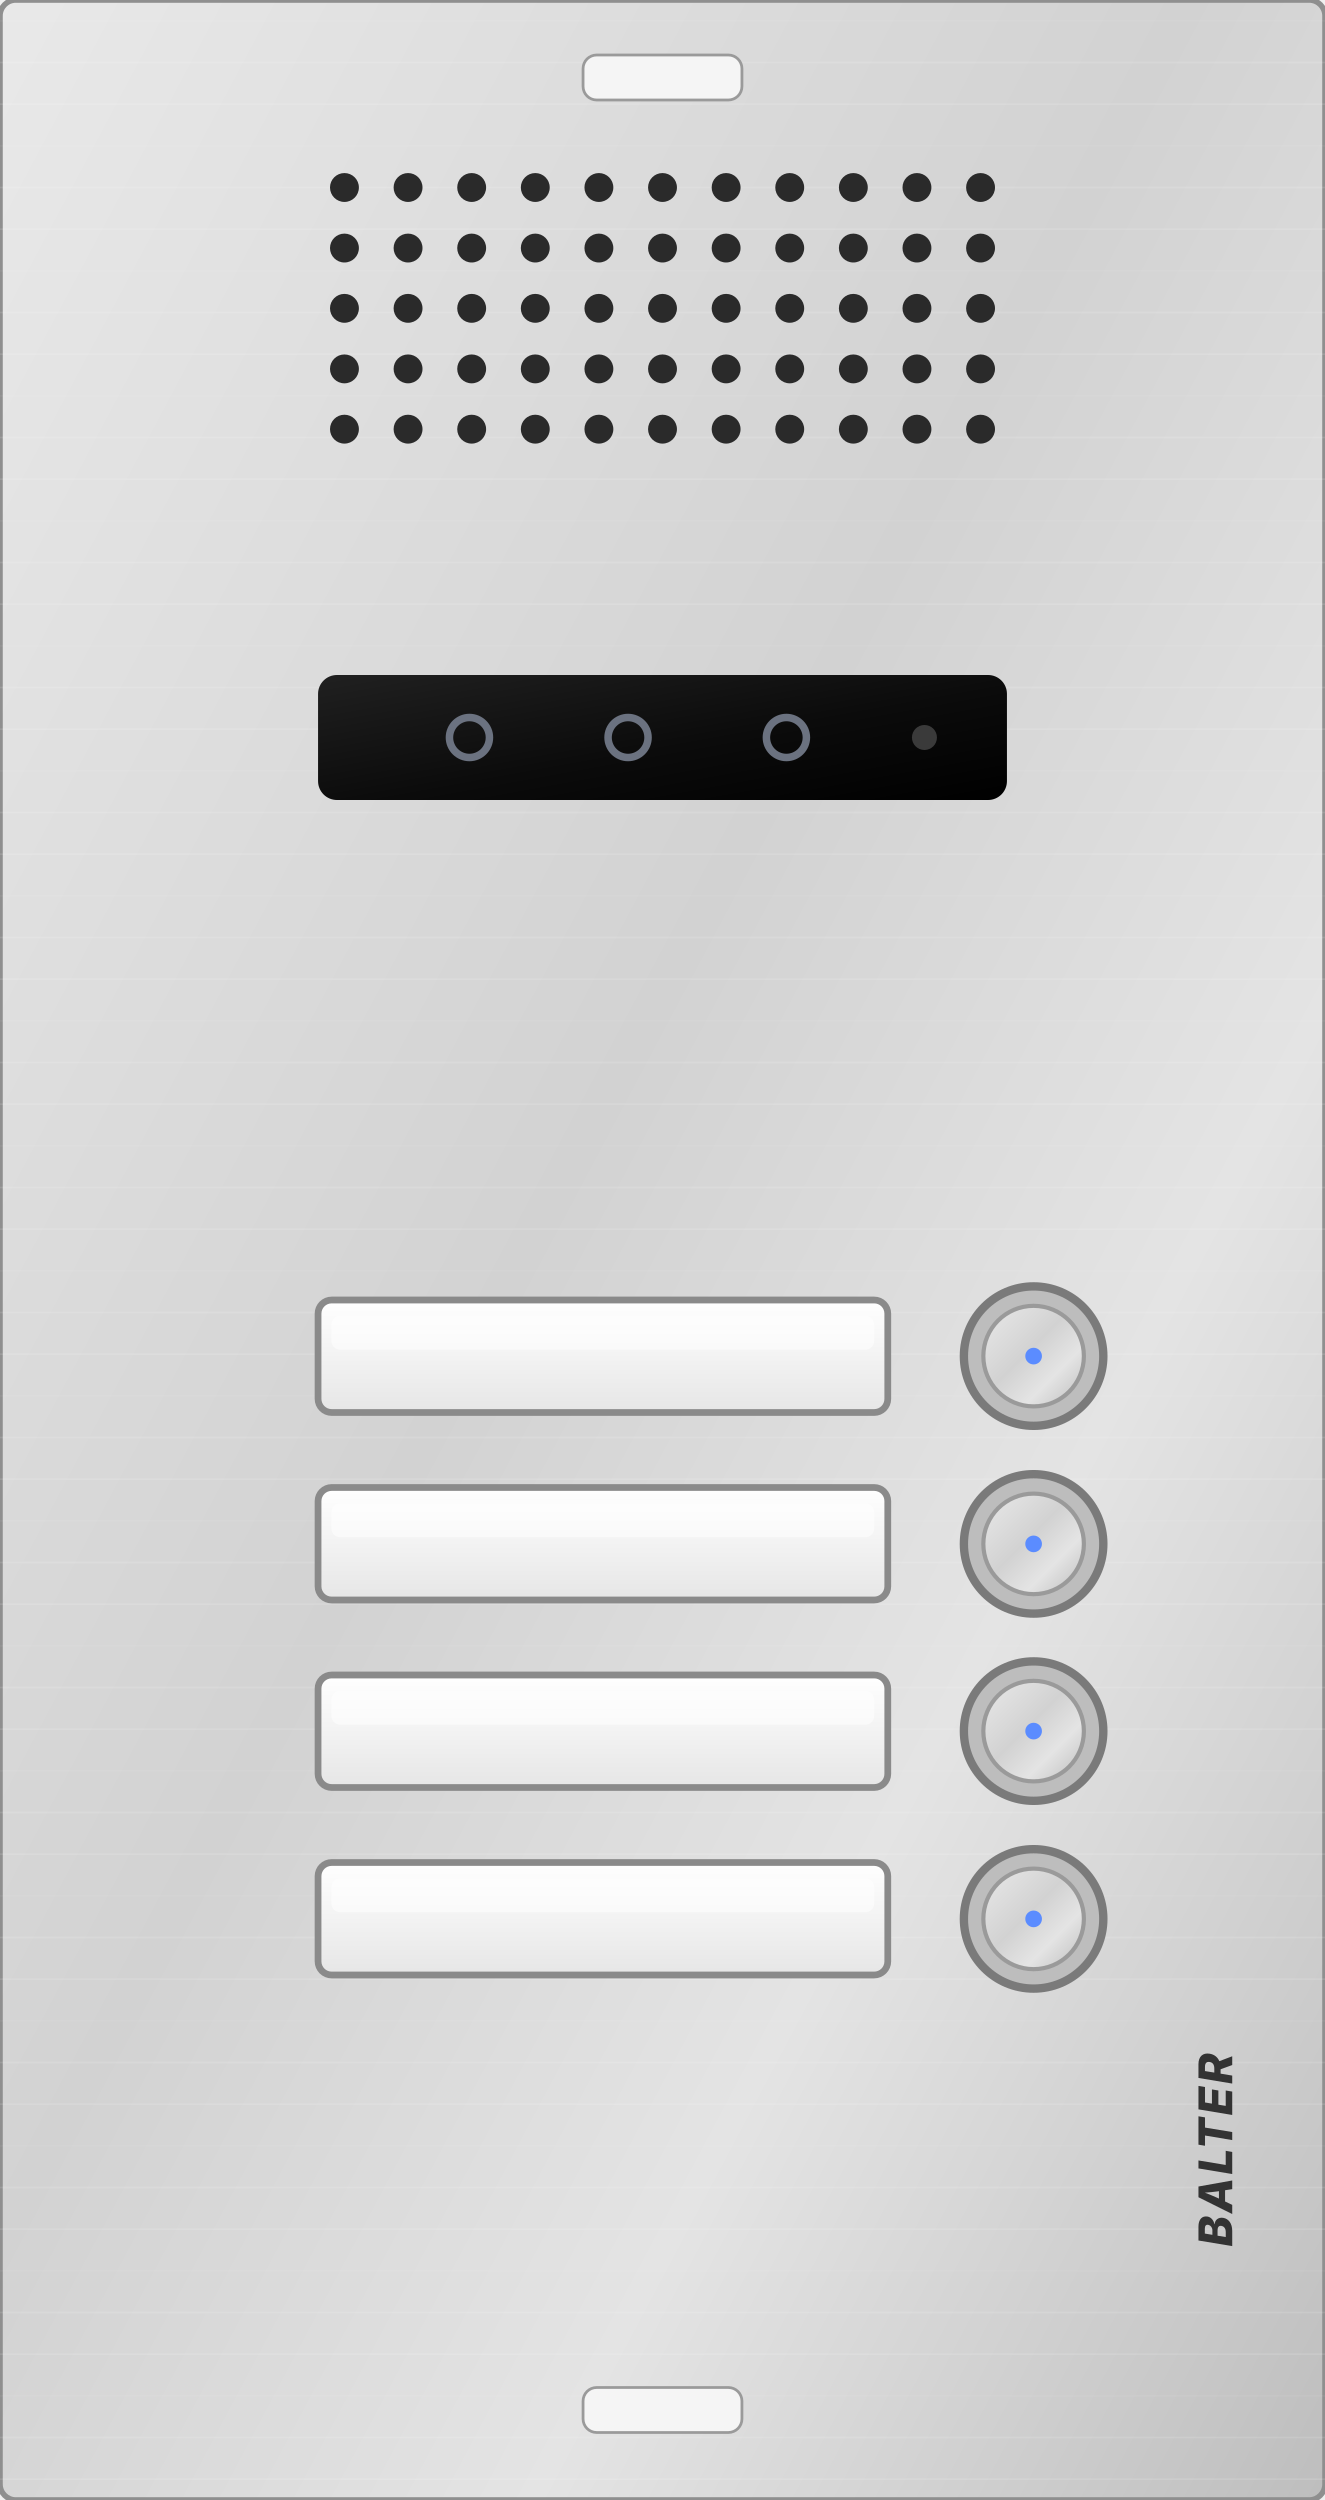
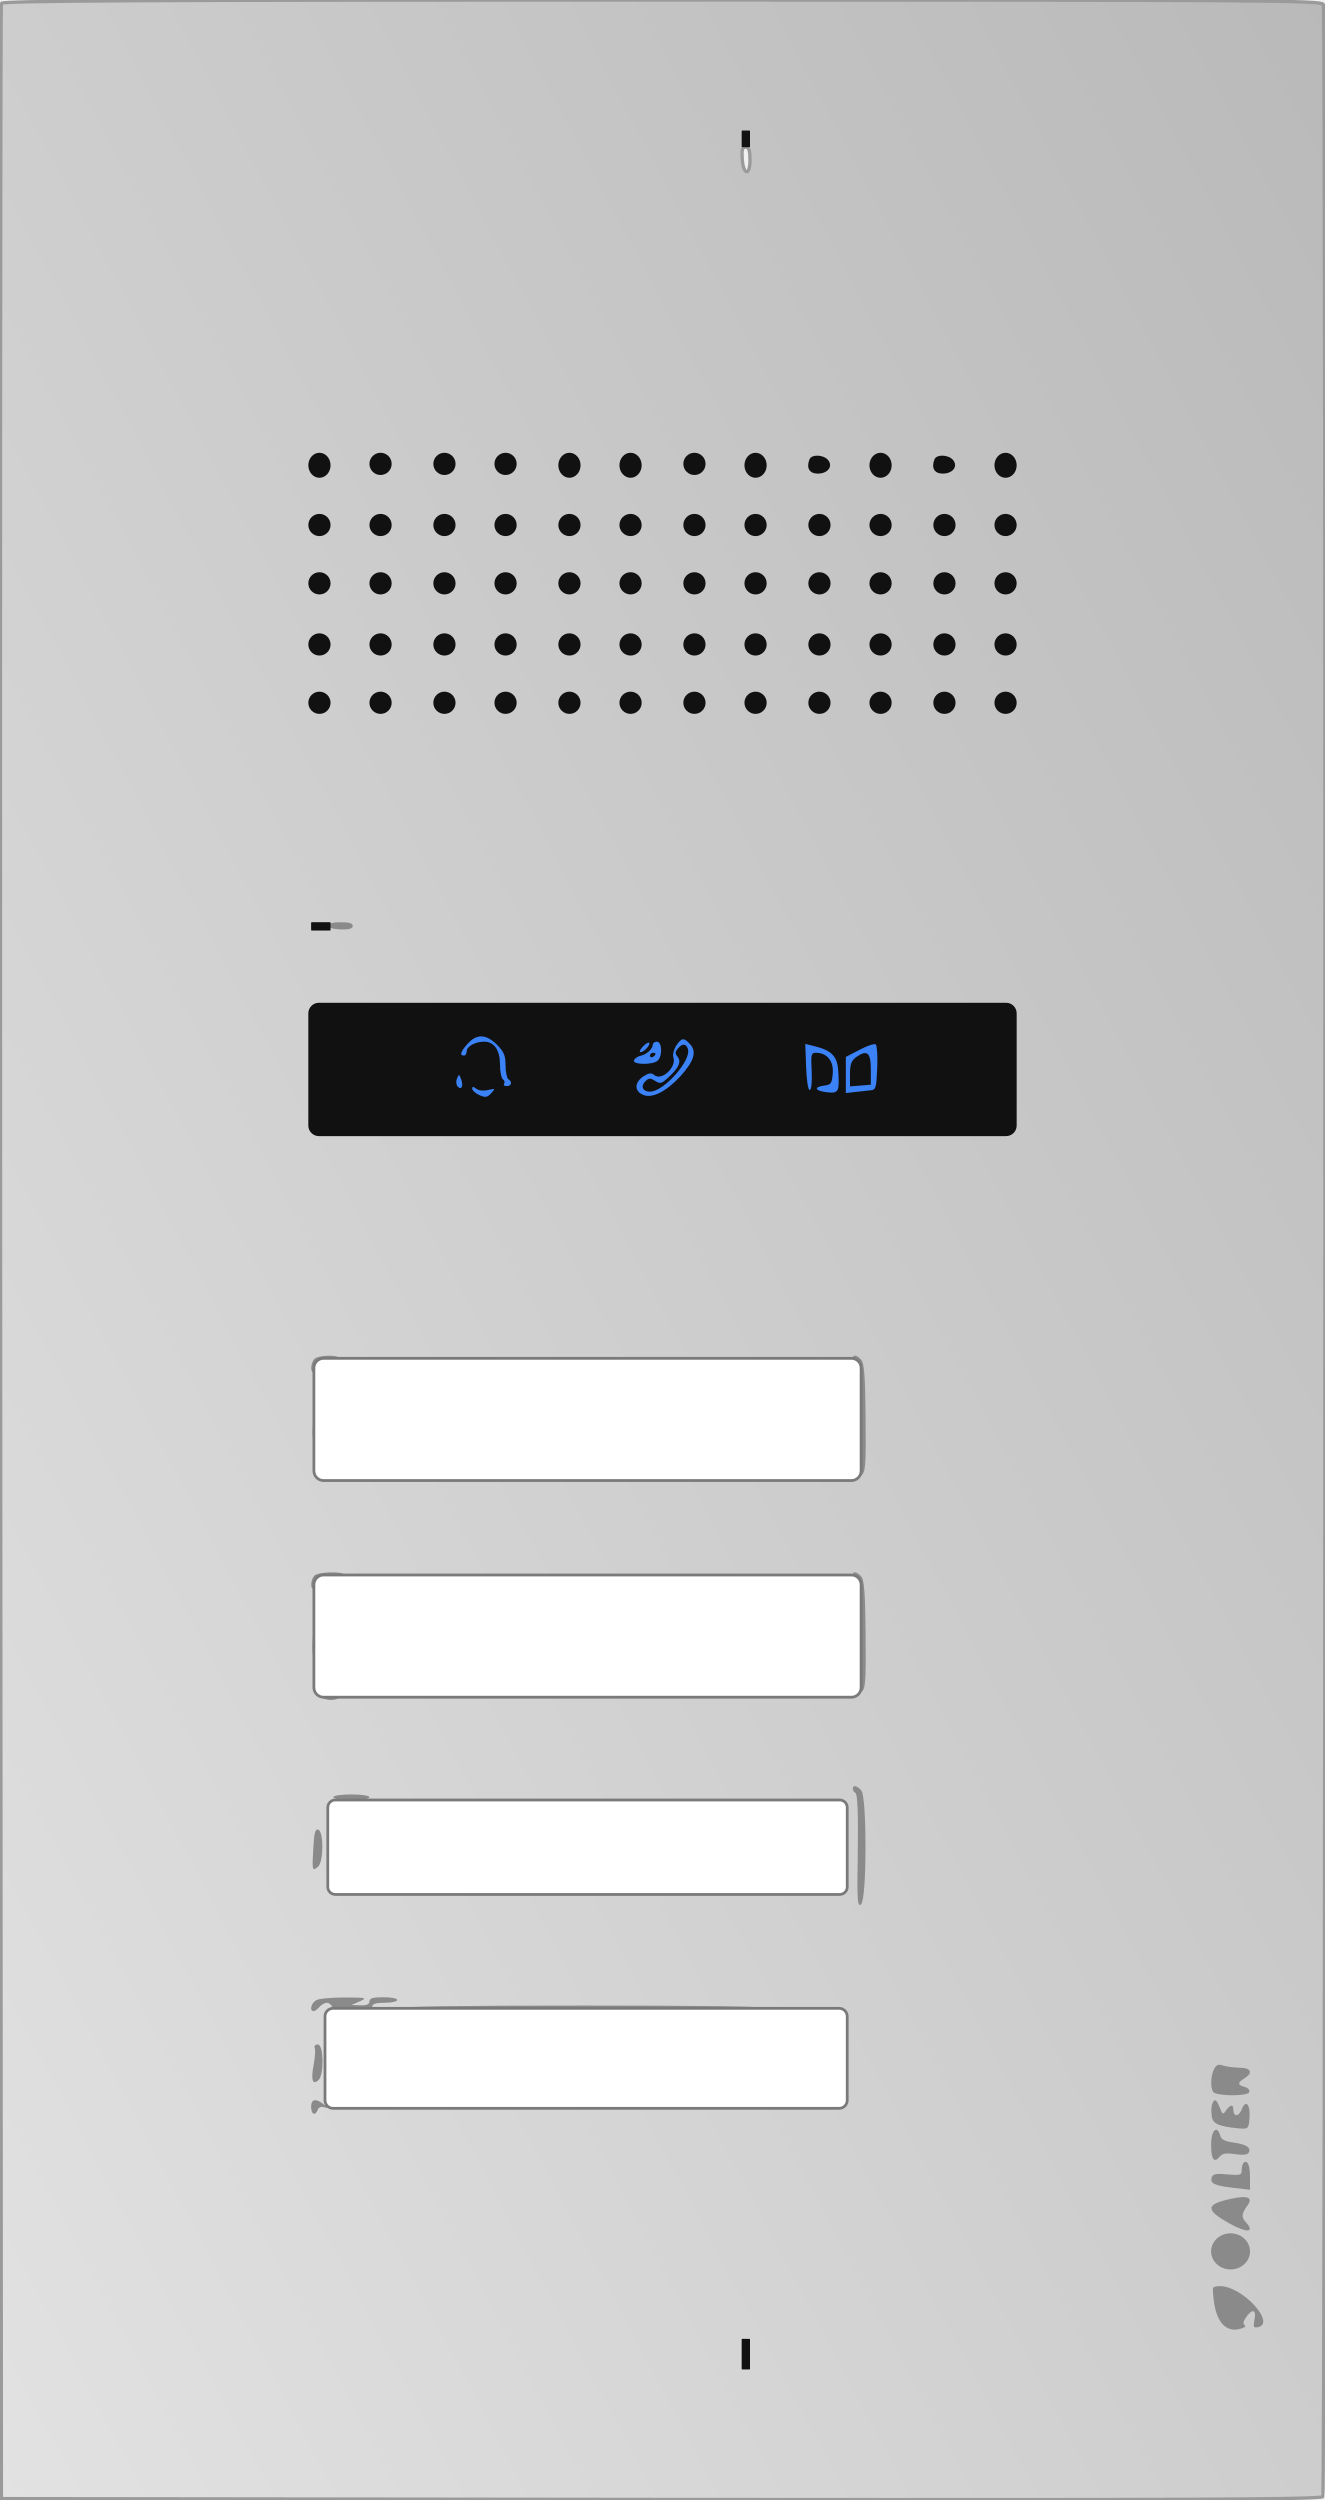
- <svg xmlns="http://www.w3.org/2000/svg" viewBox="0 0 477 900" role="img" aria-label="EVO-HD-4FAM-AUDIO · Audio-Türstation, 4 Klingeltaster (Illustration)">
+ <svg xmlns="http://www.w3.org/2000/svg" viewBox="0 0 477 900" width="477" height="900" role="img" aria-label="EVO-HD-4FAM-AUDIO · Audio-Türstation, 4 Klingeltaster (Illustration)">
  <defs>
    <linearGradient id="steel" x1="0" y1="0" x2="1" y2="1">
-       <stop offset="0" stop-color="#e9e9e9" />
-       <stop offset=".45" stop-color="#d2d2d2" />
-       <stop offset=".7" stop-color="#e4e4e4" />
-       <stop offset="1" stop-color="#bdbdbd" />
-     </linearGradient>
-     <linearGradient id="dark" x1="0" y1="0" x2="1" y2="1">
-       <stop offset="0" stop-color="#3a3a3a" />
-       <stop offset=".5" stop-color="#262626" />
-       <stop offset="1" stop-color="#1a1a1a" />
-     </linearGradient>
-     <linearGradient id="glass" x1="0" y1="0" x2="1" y2="1">
-       <stop offset="0" stop-color="#202020" />
-       <stop offset=".55" stop-color="#0b0b0b" />
-       <stop offset="1" stop-color="#000" />
+       <stop offset="0" stop-color="#e2e2e2" />
+       <stop offset=".5" stop-color="#cdcdcd" />
+       <stop offset="1" stop-color="#b9b9b9" />
    </linearGradient>
    <linearGradient id="white" x1="0" y1="0" x2="0" y2="1">
      <stop offset="0" stop-color="#ffffff" />
-       <stop offset="1" stop-color="#ededed" />
+       <stop offset="1" stop-color="#f0f0f0" />
    </linearGradient>
-     <linearGradient id="screen" x1="0" y1="0" x2="1" y2="1">
-       <stop offset="0" stop-color="#2a2a2a" />
-       <stop offset=".6" stop-color="#121212" />
-       <stop offset="1" stop-color="#050505" />
-     </linearGradient>
-     <radialGradient id="lens" cx=".4" cy=".35" r=".7">
-       <stop offset="0" stop-color="#5a6b80" />
-       <stop offset=".35" stop-color="#1b2330" />
-       <stop offset="1" stop-color="#000" />
-     </radialGradient>
-     <linearGradient id="plate" x1="0" y1="0" x2="0" y2="1">
-       <stop offset="0" stop-color="#ffffff" />
-       <stop offset="1" stop-color="#e6e6e6" />
+     <linearGradient id="black" x1="0" y1="0" x2="1" y2="1">
+       <stop offset="0" stop-color="#2e2e2e" />
+       <stop offset="1" stop-color="#161616" />
    </linearGradient>
  </defs>
-   <rect x="0.0" y="0.0" width="477.0" height="900.0" rx="5.7" fill="url(#steel)" stroke="#8f8f8f" stroke-width="2" />
-   <path d="M0 7.5H477" fill="none" stroke="#ffffff" stroke-width="0.6" stroke-linecap="round" stroke-linejoin="round" opacity="0.048" />
-   <path d="M0 22.5H477" fill="none" stroke="#ffffff" stroke-width="0.6" stroke-linecap="round" stroke-linejoin="round" opacity="0.12" />
-   <path d="M0 37.5H477" fill="none" stroke="#ffffff" stroke-width="0.6" stroke-linecap="round" stroke-linejoin="round" opacity="0.12" />
-   <path d="M0 52.5H477" fill="none" stroke="#ffffff" stroke-width="0.6" stroke-linecap="round" stroke-linejoin="round" opacity="0.048" />
-   <path d="M0 67.5H477" fill="none" stroke="#ffffff" stroke-width="0.6" stroke-linecap="round" stroke-linejoin="round" opacity="0.12" />
-   <path d="M0 82.5H477" fill="none" stroke="#ffffff" stroke-width="0.6" stroke-linecap="round" stroke-linejoin="round" opacity="0.12" />
-   <path d="M0 97.5H477" fill="none" stroke="#ffffff" stroke-width="0.6" stroke-linecap="round" stroke-linejoin="round" opacity="0.048" />
-   <path d="M0 112.5H477" fill="none" stroke="#ffffff" stroke-width="0.6" stroke-linecap="round" stroke-linejoin="round" opacity="0.12" />
-   <path d="M0 127.5H477" fill="none" stroke="#ffffff" stroke-width="0.6" stroke-linecap="round" stroke-linejoin="round" opacity="0.12" />
-   <path d="M0 142.5H477" fill="none" stroke="#ffffff" stroke-width="0.6" stroke-linecap="round" stroke-linejoin="round" opacity="0.048" />
-   <path d="M0 157.5H477" fill="none" stroke="#ffffff" stroke-width="0.6" stroke-linecap="round" stroke-linejoin="round" opacity="0.12" />
-   <path d="M0 172.5H477" fill="none" stroke="#ffffff" stroke-width="0.6" stroke-linecap="round" stroke-linejoin="round" opacity="0.12" />
-   <path d="M0 187.5H477" fill="none" stroke="#ffffff" stroke-width="0.6" stroke-linecap="round" stroke-linejoin="round" opacity="0.048" />
-   <path d="M0 202.5H477" fill="none" stroke="#ffffff" stroke-width="0.6" stroke-linecap="round" stroke-linejoin="round" opacity="0.12" />
-   <path d="M0 217.5H477" fill="none" stroke="#ffffff" stroke-width="0.6" stroke-linecap="round" stroke-linejoin="round" opacity="0.12" />
-   <path d="M0 232.5H477" fill="none" stroke="#ffffff" stroke-width="0.6" stroke-linecap="round" stroke-linejoin="round" opacity="0.048" />
-   <path d="M0 247.5H477" fill="none" stroke="#ffffff" stroke-width="0.6" stroke-linecap="round" stroke-linejoin="round" opacity="0.12" />
-   <path d="M0 262.5H477" fill="none" stroke="#ffffff" stroke-width="0.6" stroke-linecap="round" stroke-linejoin="round" opacity="0.12" />
-   <path d="M0 277.5H477" fill="none" stroke="#ffffff" stroke-width="0.6" stroke-linecap="round" stroke-linejoin="round" opacity="0.048" />
-   <path d="M0 292.5H477" fill="none" stroke="#ffffff" stroke-width="0.6" stroke-linecap="round" stroke-linejoin="round" opacity="0.12" />
-   <path d="M0 307.5H477" fill="none" stroke="#ffffff" stroke-width="0.6" stroke-linecap="round" stroke-linejoin="round" opacity="0.12" />
-   <path d="M0 322.5H477" fill="none" stroke="#ffffff" stroke-width="0.6" stroke-linecap="round" stroke-linejoin="round" opacity="0.048" />
-   <path d="M0 337.5H477" fill="none" stroke="#ffffff" stroke-width="0.6" stroke-linecap="round" stroke-linejoin="round" opacity="0.12" />
-   <path d="M0 352.5H477" fill="none" stroke="#ffffff" stroke-width="0.6" stroke-linecap="round" stroke-linejoin="round" opacity="0.12" />
-   <path d="M0 367.5H477" fill="none" stroke="#ffffff" stroke-width="0.6" stroke-linecap="round" stroke-linejoin="round" opacity="0.048" />
-   <path d="M0 382.5H477" fill="none" stroke="#ffffff" stroke-width="0.6" stroke-linecap="round" stroke-linejoin="round" opacity="0.12" />
-   <path d="M0 397.5H477" fill="none" stroke="#ffffff" stroke-width="0.6" stroke-linecap="round" stroke-linejoin="round" opacity="0.12" />
-   <path d="M0 412.5H477" fill="none" stroke="#ffffff" stroke-width="0.6" stroke-linecap="round" stroke-linejoin="round" opacity="0.048" />
-   <path d="M0 427.5H477" fill="none" stroke="#ffffff" stroke-width="0.6" stroke-linecap="round" stroke-linejoin="round" opacity="0.12" />
-   <path d="M0 442.5H477" fill="none" stroke="#ffffff" stroke-width="0.6" stroke-linecap="round" stroke-linejoin="round" opacity="0.12" />
-   <path d="M0 457.5H477" fill="none" stroke="#ffffff" stroke-width="0.6" stroke-linecap="round" stroke-linejoin="round" opacity="0.048" />
-   <path d="M0 472.5H477" fill="none" stroke="#ffffff" stroke-width="0.6" stroke-linecap="round" stroke-linejoin="round" opacity="0.12" />
-   <path d="M0 487.5H477" fill="none" stroke="#ffffff" stroke-width="0.6" stroke-linecap="round" stroke-linejoin="round" opacity="0.12" />
-   <path d="M0 502.5H477" fill="none" stroke="#ffffff" stroke-width="0.6" stroke-linecap="round" stroke-linejoin="round" opacity="0.048" />
-   <path d="M0 517.5H477" fill="none" stroke="#ffffff" stroke-width="0.6" stroke-linecap="round" stroke-linejoin="round" opacity="0.12" />
-   <path d="M0 532.5H477" fill="none" stroke="#ffffff" stroke-width="0.6" stroke-linecap="round" stroke-linejoin="round" opacity="0.12" />
-   <path d="M0 547.5H477" fill="none" stroke="#ffffff" stroke-width="0.6" stroke-linecap="round" stroke-linejoin="round" opacity="0.048" />
-   <path d="M0 562.5H477" fill="none" stroke="#ffffff" stroke-width="0.6" stroke-linecap="round" stroke-linejoin="round" opacity="0.12" />
-   <path d="M0 577.5H477" fill="none" stroke="#ffffff" stroke-width="0.6" stroke-linecap="round" stroke-linejoin="round" opacity="0.12" />
-   <path d="M0 592.5H477" fill="none" stroke="#ffffff" stroke-width="0.6" stroke-linecap="round" stroke-linejoin="round" opacity="0.048" />
-   <path d="M0 607.5H477" fill="none" stroke="#ffffff" stroke-width="0.6" stroke-linecap="round" stroke-linejoin="round" opacity="0.12" />
-   <path d="M0 622.5H477" fill="none" stroke="#ffffff" stroke-width="0.6" stroke-linecap="round" stroke-linejoin="round" opacity="0.12" />
-   <path d="M0 637.5H477" fill="none" stroke="#ffffff" stroke-width="0.6" stroke-linecap="round" stroke-linejoin="round" opacity="0.048" />
-   <path d="M0 652.5H477" fill="none" stroke="#ffffff" stroke-width="0.6" stroke-linecap="round" stroke-linejoin="round" opacity="0.12" />
-   <path d="M0 667.5H477" fill="none" stroke="#ffffff" stroke-width="0.6" stroke-linecap="round" stroke-linejoin="round" opacity="0.12" />
-   <path d="M0 682.5H477" fill="none" stroke="#ffffff" stroke-width="0.6" stroke-linecap="round" stroke-linejoin="round" opacity="0.048" />
-   <path d="M0 697.5H477" fill="none" stroke="#ffffff" stroke-width="0.6" stroke-linecap="round" stroke-linejoin="round" opacity="0.12" />
-   <path d="M0 712.5H477" fill="none" stroke="#ffffff" stroke-width="0.6" stroke-linecap="round" stroke-linejoin="round" opacity="0.12" />
-   <path d="M0 727.5H477" fill="none" stroke="#ffffff" stroke-width="0.6" stroke-linecap="round" stroke-linejoin="round" opacity="0.048" />
-   <path d="M0 742.5H477" fill="none" stroke="#ffffff" stroke-width="0.6" stroke-linecap="round" stroke-linejoin="round" opacity="0.12" />
-   <path d="M0 757.5H477" fill="none" stroke="#ffffff" stroke-width="0.6" stroke-linecap="round" stroke-linejoin="round" opacity="0.12" />
-   <path d="M0 772.5H477" fill="none" stroke="#ffffff" stroke-width="0.6" stroke-linecap="round" stroke-linejoin="round" opacity="0.048" />
-   <path d="M0 787.5H477" fill="none" stroke="#ffffff" stroke-width="0.6" stroke-linecap="round" stroke-linejoin="round" opacity="0.12" />
-   <path d="M0 802.5H477" fill="none" stroke="#ffffff" stroke-width="0.6" stroke-linecap="round" stroke-linejoin="round" opacity="0.12" />
-   <path d="M0 817.5H477" fill="none" stroke="#ffffff" stroke-width="0.6" stroke-linecap="round" stroke-linejoin="round" opacity="0.048" />
-   <path d="M0 832.5H477" fill="none" stroke="#ffffff" stroke-width="0.6" stroke-linecap="round" stroke-linejoin="round" opacity="0.12" />
-   <path d="M0 847.5H477" fill="none" stroke="#ffffff" stroke-width="0.6" stroke-linecap="round" stroke-linejoin="round" opacity="0.12" />
-   <path d="M0 862.5H477" fill="none" stroke="#ffffff" stroke-width="0.6" stroke-linecap="round" stroke-linejoin="round" opacity="0.048" />
-   <path d="M0 877.5H477" fill="none" stroke="#ffffff" stroke-width="0.6" stroke-linecap="round" stroke-linejoin="round" opacity="0.12" />
-   <path d="M0 892.5H477" fill="none" stroke="#ffffff" stroke-width="0.6" stroke-linecap="round" stroke-linejoin="round" opacity="0.12" />
-   <rect x="209.9" y="19.8" width="57.2" height="16.2" rx="4.9" fill="#f5f5f5" stroke="#9a9a9a" stroke-width="1" />
-   <rect x="209.9" y="859.5" width="57.2" height="16.2" rx="4.9" fill="#f5f5f5" stroke="#9a9a9a" stroke-width="1" />
-   <text x="443.6" y="774.0" font-family="Inter,Arial,sans-serif" font-size="16.7" font-weight="800" fill="#333" text-anchor="middle" transform="rotate(-90 443.6 774.0)" font-style="italic" letter-spacing="1">BALTER</text>
-   <circle cx="124.0" cy="67.5" r="5.2" fill="#2a2a2a" />
-   <circle cx="146.9" cy="67.5" r="5.2" fill="#2a2a2a" />
-   <circle cx="169.8" cy="67.5" r="5.2" fill="#2a2a2a" />
-   <circle cx="192.7" cy="67.5" r="5.2" fill="#2a2a2a" />
-   <circle cx="215.6" cy="67.5" r="5.2" fill="#2a2a2a" />
-   <circle cx="238.5" cy="67.5" r="5.2" fill="#2a2a2a" />
-   <circle cx="261.4" cy="67.5" r="5.2" fill="#2a2a2a" />
-   <circle cx="284.3" cy="67.5" r="5.2" fill="#2a2a2a" />
-   <circle cx="307.2" cy="67.5" r="5.2" fill="#2a2a2a" />
-   <circle cx="330.1" cy="67.5" r="5.2" fill="#2a2a2a" />
-   <circle cx="353.0" cy="67.5" r="5.2" fill="#2a2a2a" />
-   <circle cx="124.0" cy="89.3" r="5.2" fill="#2a2a2a" />
-   <circle cx="146.9" cy="89.3" r="5.2" fill="#2a2a2a" />
-   <circle cx="169.8" cy="89.3" r="5.2" fill="#2a2a2a" />
-   <circle cx="192.7" cy="89.3" r="5.2" fill="#2a2a2a" />
-   <circle cx="215.6" cy="89.3" r="5.2" fill="#2a2a2a" />
-   <circle cx="238.5" cy="89.3" r="5.2" fill="#2a2a2a" />
-   <circle cx="261.4" cy="89.3" r="5.2" fill="#2a2a2a" />
-   <circle cx="284.3" cy="89.3" r="5.2" fill="#2a2a2a" />
-   <circle cx="307.2" cy="89.3" r="5.2" fill="#2a2a2a" />
-   <circle cx="330.1" cy="89.3" r="5.2" fill="#2a2a2a" />
-   <circle cx="353.0" cy="89.3" r="5.2" fill="#2a2a2a" />
-   <circle cx="124.0" cy="111.0" r="5.2" fill="#2a2a2a" />
-   <circle cx="146.9" cy="111.0" r="5.2" fill="#2a2a2a" />
-   <circle cx="169.8" cy="111.0" r="5.2" fill="#2a2a2a" />
-   <circle cx="192.7" cy="111.0" r="5.2" fill="#2a2a2a" />
-   <circle cx="215.6" cy="111.0" r="5.2" fill="#2a2a2a" />
-   <circle cx="238.5" cy="111.0" r="5.2" fill="#2a2a2a" />
-   <circle cx="261.4" cy="111.0" r="5.2" fill="#2a2a2a" />
-   <circle cx="284.3" cy="111.0" r="5.2" fill="#2a2a2a" />
-   <circle cx="307.2" cy="111.0" r="5.2" fill="#2a2a2a" />
-   <circle cx="330.1" cy="111.0" r="5.2" fill="#2a2a2a" />
-   <circle cx="353.0" cy="111.0" r="5.2" fill="#2a2a2a" />
-   <circle cx="124.0" cy="132.8" r="5.2" fill="#2a2a2a" />
-   <circle cx="146.9" cy="132.8" r="5.2" fill="#2a2a2a" />
-   <circle cx="169.8" cy="132.8" r="5.2" fill="#2a2a2a" />
-   <circle cx="192.7" cy="132.8" r="5.2" fill="#2a2a2a" />
-   <circle cx="215.6" cy="132.8" r="5.2" fill="#2a2a2a" />
-   <circle cx="238.5" cy="132.8" r="5.2" fill="#2a2a2a" />
-   <circle cx="261.4" cy="132.8" r="5.2" fill="#2a2a2a" />
-   <circle cx="284.3" cy="132.8" r="5.2" fill="#2a2a2a" />
-   <circle cx="307.2" cy="132.8" r="5.2" fill="#2a2a2a" />
-   <circle cx="330.1" cy="132.8" r="5.2" fill="#2a2a2a" />
-   <circle cx="353.0" cy="132.8" r="5.2" fill="#2a2a2a" />
-   <circle cx="124.0" cy="154.5" r="5.2" fill="#2a2a2a" />
-   <circle cx="146.9" cy="154.5" r="5.2" fill="#2a2a2a" />
-   <circle cx="169.8" cy="154.5" r="5.2" fill="#2a2a2a" />
-   <circle cx="192.7" cy="154.5" r="5.2" fill="#2a2a2a" />
-   <circle cx="215.6" cy="154.5" r="5.2" fill="#2a2a2a" />
-   <circle cx="238.5" cy="154.5" r="5.2" fill="#2a2a2a" />
-   <circle cx="261.4" cy="154.5" r="5.2" fill="#2a2a2a" />
-   <circle cx="284.3" cy="154.5" r="5.2" fill="#2a2a2a" />
-   <circle cx="307.2" cy="154.5" r="5.2" fill="#2a2a2a" />
-   <circle cx="330.1" cy="154.5" r="5.2" fill="#2a2a2a" />
-   <circle cx="353.0" cy="154.5" r="5.2" fill="#2a2a2a" />
-   <rect x="114.5" y="243.0" width="248.0" height="45.0" rx="6.8" fill="url(#glass)" />
-   <circle cx="169.0" cy="265.5" r="7.2" fill="none" stroke="#6b7280" stroke-width="2.7" />
-   <circle cx="226.1" cy="265.5" r="7.2" fill="none" stroke="#6b7280" stroke-width="2.7" />
-   <circle cx="283.1" cy="265.5" r="7.2" fill="none" stroke="#6b7280" stroke-width="2.7" />
-   <circle cx="332.8" cy="265.5" r="4.5" fill="#3a3a3a" />
-   <rect x="114.5" y="468.0" width="205.1" height="40.5" rx="4.9" fill="url(#plate)" stroke="#8a8a8a" stroke-width="2.43" />
-   <rect x="119.3" y="473.7" width="195.4" height="12.2" rx="3.2" fill="#fff" opacity=".55" />
-   <circle cx="372.1" cy="488.2" r="25.1" fill="#bdbdbd" stroke="#7a7a7a" stroke-width="3.013" />
-   <circle cx="372.1" cy="488.2" r="18.1" fill="url(#steel)" stroke="#9a9a9a" stroke-width="1.507" />
-   <circle cx="372.1" cy="488.2" r="3.0" fill="#5b8cff" />
-   <rect x="114.5" y="535.5" width="205.1" height="40.5" rx="4.9" fill="url(#plate)" stroke="#8a8a8a" stroke-width="2.43" />
-   <rect x="119.3" y="541.2" width="195.4" height="12.2" rx="3.2" fill="#fff" opacity=".55" />
-   <circle cx="372.1" cy="555.8" r="25.1" fill="#bdbdbd" stroke="#7a7a7a" stroke-width="3.013" />
-   <circle cx="372.1" cy="555.8" r="18.1" fill="url(#steel)" stroke="#9a9a9a" stroke-width="1.507" />
-   <circle cx="372.1" cy="555.8" r="3.0" fill="#5b8cff" />
-   <rect x="114.5" y="603.0" width="205.1" height="40.5" rx="4.9" fill="url(#plate)" stroke="#8a8a8a" stroke-width="2.43" />
-   <rect x="119.3" y="608.7" width="195.4" height="12.2" rx="3.2" fill="#fff" opacity=".55" />
-   <circle cx="372.1" cy="623.2" r="25.1" fill="#bdbdbd" stroke="#7a7a7a" stroke-width="3.013" />
-   <circle cx="372.1" cy="623.2" r="18.1" fill="url(#steel)" stroke="#9a9a9a" stroke-width="1.507" />
-   <circle cx="372.1" cy="623.2" r="3.0" fill="#5b8cff" />
-   <rect x="114.5" y="670.5" width="205.1" height="40.5" rx="4.9" fill="url(#plate)" stroke="#8a8a8a" stroke-width="2.43" />
-   <rect x="119.3" y="676.2" width="195.4" height="12.2" rx="3.2" fill="#fff" opacity=".55" />
-   <circle cx="372.1" cy="690.8" r="25.1" fill="#bdbdbd" stroke="#7a7a7a" stroke-width="3.013" />
-   <circle cx="372.1" cy="690.8" r="18.1" fill="url(#steel)" stroke="#9a9a9a" stroke-width="1.507" />
-   <circle cx="372.1" cy="690.8" r="3.0" fill="#5b8cff" />
+   <path transform="translate(0,900) scale(0.1,-0.1)" d="M5 8988 c-3 -7 -4 -2031 -3 -4498 l3 -4485 2374 -3 c1893 -2 2376 0 2383 10 9 15 11 8948 2 8972 -6 15 -225 16 -2380 16 -1891 0 -2376 -3 -2379 -12z m2695 -564 c0 -59 -24 -55 -28 4 -2 33 0 42 12 42 12 0 16 -11 16 -46z" fill="url(#steel)" fill-rule="evenodd" stroke="#9a9a9a" stroke-width="1.2" vector-effect="non-scaling-stroke" />
+   <ellipse cx="443.0" cy="810.5" rx="7.0" ry="6.5" fill="#8a8a8a" />
+   <path transform="translate(0,900) scale(0.1,-0.1)" d="M1183 5668 c0 -8 16 -13 44 -14 30 -1 43 3 43 13 0 9 -14 13 -43 13 -28 0 -44 -4 -44 -12z M2902 5159 c2 -49 7 -84 13 -83 6 1 9 29 7 69 l-4 68 33 -7 c41 -8 49 -20 49 -73 0 -39 -2 -43 -25 -43 -14 0 -25 -5 -25 -11 0 -6 14 -9 33 -7 31 3 32 4 35 58 2 52 1 56 -30 77 -18 12 -46 25 -61 29 l-28 6 3 -83z M3135 5160 c0 -59 3 -80 13 -80 10 0 12 19 10 77 -4 104 -23 106 -23 3z M1132 4108 c-13 -13 -16 -48 -4 -48 4 0 13 9 20 20 8 13 23 20 42 20 17 0 30 5 30 10 0 14 -74 12 -88 -2z M3070 4111 c0 -6 5 -13 10 -16 7 -4 10 -76 8 -210 -2 -155 0 -201 9 -198 19 8 21 27 19 219 -1 136 -5 186 -15 198 -15 18 -31 21 -31 7z M1200 4080 c0 -6 28 -10 65 -10 37 0 65 4 65 10 0 6 -28 10 -65 10 -37 0 -65 -4 -65 -10z M1440 4080 c0 -6 28 -10 65 -10 37 0 65 4 65 10 0 6 -28 10 -65 10 -37 0 -65 -4 -65 -10z M1128 3897 c-5 -81 -5 -82 17 -74 21 9 22 132 1 140 -11 4 -15 -10 -18 -66z M1170 3720 c0 -6 78 -10 215 -10 137 0 215 4 215 10 0 6 -78 10 -215 10 -137 0 -215 -4 -215 -10z M1620 3720 c0 -13 50 -13 70 0 11 7 4 10 -27 10 -24 0 -43 -4 -43 -10z M1890 3720 c0 -12 64 -12 100 0 19 6 9 8 -37 9 -36 1 -63 -3 -63 -9z M2060 3720 c0 -7 175 -10 505 -10 330 0 505 3 505 10 0 7 -175 10 -505 10 -330 0 -505 -3 -505 -10z M1132 3328 c-13 -13 -16 -48 -4 -48 4 0 13 9 20 20 9 15 23 20 52 20 22 0 40 5 40 10 0 14 -94 12 -108 -2z M3070 3332 c0 -4 5 -13 11 -19 7 -7 9 -79 7 -210 -2 -154 0 -199 9 -196 19 8 21 27 19 219 -1 136 -5 186 -15 198 -14 17 -31 21 -31 8z M1200 3300 c0 -5 16 -10 35 -10 19 0 35 5 35 10 0 6 -16 10 -35 10 -19 0 -35 -4 -35 -10z M1127 3117 c-5 -80 -2 -94 19 -76 19 16 20 135 0 142 -10 4 -15 -11 -19 -66z M1140 2914 c0 -18 24 -34 52 -34 15 0 28 5 28 10 0 6 -13 10 -28 10 -15 0 -33 5 -40 12 -7 7 -12 8 -12 2z M3070 2561 c0 -6 5 -13 10 -16 7 -4 10 -77 8 -210 -3 -181 -1 -202 12 -190 21 19 21 384 1 409 -15 18 -31 21 -31 7z M1200 2530 c0 -6 28 -10 65 -10 37 0 65 4 65 10 0 6 -28 10 -65 10 -37 0 -65 -4 -65 -10z M1128 2347 c-5 -81 -4 -85 17 -67 20 17 21 125 1 133 -11 4 -15 -10 -18 -66z M1138 1799 c-18 -10 -25 -39 -9 -39 5 0 14 7 21 15 7 8 19 15 27 15 7 0 16 -7 19 -15 5 -11 23 -15 75 -15 55 0 69 3 69 15 0 11 12 15 45 15 25 0 45 5 45 10 0 6 -22 10 -50 10 -38 0 -50 -4 -50 -15 0 -10 -10 -15 -32 -14 l-33 1 30 13 c28 13 25 14 -55 14 -47 0 -93 -4 -102 -10z M1430 1770 c0 -7 230 -10 670 -10 440 0 670 3 670 10 0 7 -230 10 -670 10 -440 0 -670 -3 -670 -10z M1133 1627 c3 -8 1 -35 -4 -61 -10 -54 -4 -73 17 -55 21 17 20 129 -2 129 -9 0 -14 -6 -11 -13z M4371 1552 c-15 -28 -14 -82 2 -87 30 -12 120 -10 124 3 3 8 -4 16 -16 19 -26 7 -27 15 -1 31 32 20 24 38 -17 38 -21 1 -48 4 -60 8 -16 6 -24 3 -32 -12z M1120 1415 c0 -27 15 -34 24 -10 3 9 12 12 23 9 16 -5 16 -4 -1 10 -29 23 -46 20 -46 -9z M4364 1426 c-3 -8 -4 -27 -2 -42 3 -30 24 -39 96 -46 36 -3 37 -2 40 36 4 50 -13 70 -28 32 -10 -27 -30 -28 -30 0 0 19 -10 18 -26 -3 -11 -17 -13 -16 -23 10 -12 30 -19 34 -27 13z M4360 1281 c0 -54 10 -70 31 -45 10 12 23 14 55 9 27 -4 45 -2 49 5 11 18 -9 31 -55 37 -30 4 -44 11 -47 24 -11 41 -33 20 -33 -30z M4476 1213 c-3 -3 -6 -15 -6 -26 0 -17 -5 -19 -51 -15 -38 4 -52 2 -56 -9 -9 -23 8 -31 75 -39 l62 -7 0 46 c0 44 -10 64 -24 50z M4435 1085 c-96 -20 -98 -40 -8 -90 63 -35 92 -32 58 5 -17 19 -16 30 7 62 19 27 -1 35 -57 23z M4368 765 c-3 -3 -1 -29 3 -57 11 -69 43 -103 89 -93 18 4 28 10 21 14 -7 5 -6 13 5 29 22 32 38 28 30 -9 -5 -25 -3 -30 12 -27 68 13 -55 148 -136 148 -10 0 -21 -2 -24 -5z" fill="#8a8a8a" fill-rule="evenodd" />
+   <rect x="267" y="47" width="3" height="6" rx="0.2" fill="#111111" />
+   <ellipse cx="115.0" cy="167.5" rx="4.0" ry="4.5" fill="#111111" />
+   <ellipse cx="137.0" cy="167.0" rx="4.0" ry="4.0" fill="#111111" />
+   <ellipse cx="160.0" cy="167.0" rx="4.0" ry="4.0" fill="#111111" />
+   <ellipse cx="182.0" cy="167.0" rx="4.0" ry="4.0" fill="#111111" />
+   <ellipse cx="205.0" cy="167.5" rx="4.0" ry="4.5" fill="#111111" />
+   <ellipse cx="227.0" cy="167.5" rx="4.0" ry="4.5" fill="#111111" />
+   <ellipse cx="250.0" cy="167.0" rx="4.0" ry="4.0" fill="#111111" />
+   <ellipse cx="272.0" cy="167.5" rx="4.0" ry="4.5" fill="#111111" />
+   <ellipse cx="317.0" cy="167.5" rx="4.0" ry="4.5" fill="#111111" />
+   <ellipse cx="362.0" cy="167.5" rx="4.0" ry="4.5" fill="#111111" />
+   <ellipse cx="115.0" cy="189.0" rx="4.0" ry="4.0" fill="#111111" />
+   <ellipse cx="137.0" cy="189.0" rx="4.0" ry="4.0" fill="#111111" />
+   <ellipse cx="160.0" cy="189.0" rx="4.0" ry="4.0" fill="#111111" />
+   <ellipse cx="182.0" cy="189.0" rx="4.0" ry="4.0" fill="#111111" />
+   <ellipse cx="205.0" cy="189.0" rx="4.0" ry="4.0" fill="#111111" />
+   <ellipse cx="227.0" cy="189.0" rx="4.0" ry="4.0" fill="#111111" />
+   <ellipse cx="250.0" cy="189.0" rx="4.0" ry="4.0" fill="#111111" />
+   <ellipse cx="272.0" cy="189.0" rx="4.0" ry="4.0" fill="#111111" />
+   <ellipse cx="295.0" cy="189.0" rx="4.0" ry="4.0" fill="#111111" />
+   <ellipse cx="317.0" cy="189.0" rx="4.0" ry="4.0" fill="#111111" />
+   <ellipse cx="340.0" cy="189.0" rx="4.0" ry="4.0" fill="#111111" />
+   <ellipse cx="362.0" cy="189.0" rx="4.0" ry="4.0" fill="#111111" />
+   <ellipse cx="115.0" cy="210.0" rx="4.0" ry="4.0" fill="#111111" />
+   <ellipse cx="137.0" cy="210.0" rx="4.0" ry="4.0" fill="#111111" />
+   <ellipse cx="160.0" cy="210.0" rx="4.0" ry="4.0" fill="#111111" />
+   <ellipse cx="182.0" cy="210.0" rx="4.0" ry="4.0" fill="#111111" />
+   <ellipse cx="205.0" cy="210.0" rx="4.0" ry="4.0" fill="#111111" />
+   <ellipse cx="227.0" cy="210.0" rx="4.0" ry="4.0" fill="#111111" />
+   <ellipse cx="250.0" cy="210.0" rx="4.0" ry="4.0" fill="#111111" />
+   <ellipse cx="272.0" cy="210.0" rx="4.0" ry="4.0" fill="#111111" />
+   <ellipse cx="295.0" cy="210.0" rx="4.0" ry="4.0" fill="#111111" />
+   <ellipse cx="317.0" cy="210.0" rx="4.0" ry="4.0" fill="#111111" />
+   <ellipse cx="340.0" cy="210.0" rx="4.0" ry="4.0" fill="#111111" />
+   <ellipse cx="362.0" cy="210.0" rx="4.0" ry="4.0" fill="#111111" />
+   <ellipse cx="115.0" cy="232.0" rx="4.0" ry="4.0" fill="#111111" />
+   <ellipse cx="137.0" cy="232.0" rx="4.0" ry="4.0" fill="#111111" />
+   <ellipse cx="160.0" cy="232.0" rx="4.0" ry="4.0" fill="#111111" />
+   <ellipse cx="182.0" cy="232.0" rx="4.0" ry="4.0" fill="#111111" />
+   <ellipse cx="205.0" cy="232.0" rx="4.0" ry="4.0" fill="#111111" />
+   <ellipse cx="227.0" cy="232.0" rx="4.0" ry="4.0" fill="#111111" />
+   <ellipse cx="250.0" cy="232.0" rx="4.0" ry="4.0" fill="#111111" />
+   <ellipse cx="272.0" cy="232.0" rx="4.0" ry="4.0" fill="#111111" />
+   <ellipse cx="295.0" cy="232.0" rx="4.0" ry="4.0" fill="#111111" />
+   <ellipse cx="317.0" cy="232.0" rx="4.0" ry="4.0" fill="#111111" />
+   <ellipse cx="340.0" cy="232.0" rx="4.0" ry="4.0" fill="#111111" />
+   <ellipse cx="362.0" cy="232.0" rx="4.0" ry="4.0" fill="#111111" />
+   <ellipse cx="115.0" cy="253.0" rx="4.0" ry="4.0" fill="#111111" />
+   <ellipse cx="137.0" cy="253.0" rx="4.0" ry="4.0" fill="#111111" />
+   <ellipse cx="160.0" cy="253.0" rx="4.0" ry="4.0" fill="#111111" />
+   <ellipse cx="182.0" cy="253.0" rx="4.0" ry="4.0" fill="#111111" />
+   <ellipse cx="205.0" cy="253.0" rx="4.0" ry="4.0" fill="#111111" />
+   <ellipse cx="227.0" cy="253.0" rx="4.0" ry="4.0" fill="#111111" />
+   <ellipse cx="250.0" cy="253.0" rx="4.0" ry="4.0" fill="#111111" />
+   <ellipse cx="272.0" cy="253.0" rx="4.0" ry="4.0" fill="#111111" />
+   <ellipse cx="295.0" cy="253.0" rx="4.0" ry="4.0" fill="#111111" />
+   <ellipse cx="317.0" cy="253.0" rx="4.0" ry="4.0" fill="#111111" />
+   <ellipse cx="340.0" cy="253.0" rx="4.0" ry="4.0" fill="#111111" />
+   <ellipse cx="362.0" cy="253.0" rx="4.0" ry="4.0" fill="#111111" />
+   <rect x="112" y="332" width="7" height="3" rx="0.2" fill="#111111" />
+   <rect x="111" y="361" width="255" height="48" rx="3.8" fill="#111111" />
+   <rect x="267" y="842" width="3" height="11" rx="0.2" fill="#111111" />
+   <path transform="translate(0,900) scale(0.1,-0.1)" d="M2914 7346 c-12 -31 0 -51 30 -51 36 0 56 26 37 49 -17 20 -60 21 -67 2z M3364 7346 c-12 -31 0 -51 30 -51 36 0 56 26 37 49 -17 20 -60 21 -67 2z" fill="#111111" fill-rule="evenodd" />
+   <rect x="113" y="489" width="197" height="44" rx="3.5" fill="#ffffff" stroke="#7a7a7a" stroke-width="1" vector-effect="non-scaling-stroke" />
+   <rect x="113" y="567" width="197" height="44" rx="3.5" fill="#ffffff" stroke="#7a7a7a" stroke-width="1" vector-effect="non-scaling-stroke" />
+   <rect x="118" y="648" width="187" height="34" rx="2.7" fill="#ffffff" stroke="#7a7a7a" stroke-width="1" vector-effect="non-scaling-stroke" />
+   <rect x="117" y="723" width="188" height="36" rx="2.9" fill="#ffffff" stroke="#7a7a7a" stroke-width="1" vector-effect="non-scaling-stroke" />
+   <path transform="translate(0,900) scale(0.1,-0.1)" d="M1685 5244 c-26 -28 -32 -44 -15 -44 6 0 10 7 10 15 0 18 31 35 63 35 36 0 57 -30 57 -83 0 -25 5 -49 10 -52 6 -4 8 -11 5 -16 -4 -5 1 -9 9 -9 18 0 21 16 6 25 -5 3 -10 26 -10 50 0 35 -6 49 -31 74 -38 38 -72 40 -104 5z M2434 5235 c-9 -14 -13 -32 -10 -41 13 -35 -42 -87 -69 -64 -10 9 -20 7 -39 -5 -32 -22 -33 -52 -2 -66 32 -15 83 10 135 66 49 54 60 88 36 115 -23 26 -31 25 -51 -5z m42 -10 c16 -40 -86 -155 -136 -155 -26 0 -35 19 -17 37 12 12 18 13 35 2 19 -12 24 -10 47 11 39 36 49 58 34 76 -9 11 -9 17 1 29 16 19 29 19 36 0z M2316 5234 c-9 -9 -15 -19 -12 -21 3 -3 13 2 22 11 9 9 14 19 11 22 -2 3 -12 -3 -21 -12z M2350 5239 c0 -15 -23 -36 -45 -40 -10 -2 -20 -10 -23 -16 -5 -17 70 -17 86 -1 18 18 15 68 -3 68 -8 0 -15 -5 -15 -11z m10 -33 c0 -3 -4 -8 -10 -11 -5 -3 -10 -1 -10 4 0 6 5 11 10 11 6 0 10 -2 10 -4z M3095 5221 l-50 -26 0 -65 0 -65 35 4 c19 2 44 5 55 6 18 1 20 10 23 80 2 43 -1 81 -5 85 -4 4 -30 -4 -58 -19z m40 -71 l0 -55 -37 -3 -38 -3 0 45 c0 35 5 48 23 61 39 27 52 16 52 -45z M2902 5159 c2 -49 7 -84 13 -83 6 1 9 28 7 68 -3 59 -2 66 15 66 40 0 64 -29 61 -73 -3 -37 -6 -42 -30 -45 -40 -5 -35 -19 8 -24 43 -5 46 1 42 73 -3 57 -23 78 -91 94 l-28 7 3 -83z M1645 5117 c-4 -10 -3 -23 3 -29 14 -14 21 3 12 27 -7 19 -8 19 -15 2z M1700 5081 c0 -6 11 -17 25 -23 22 -10 29 -9 43 6 16 18 16 18 -11 12 -17 -4 -35 -2 -43 5 -10 8 -14 8 -14 0z" fill="#3b82f6" fill-rule="evenodd" />
</svg>
